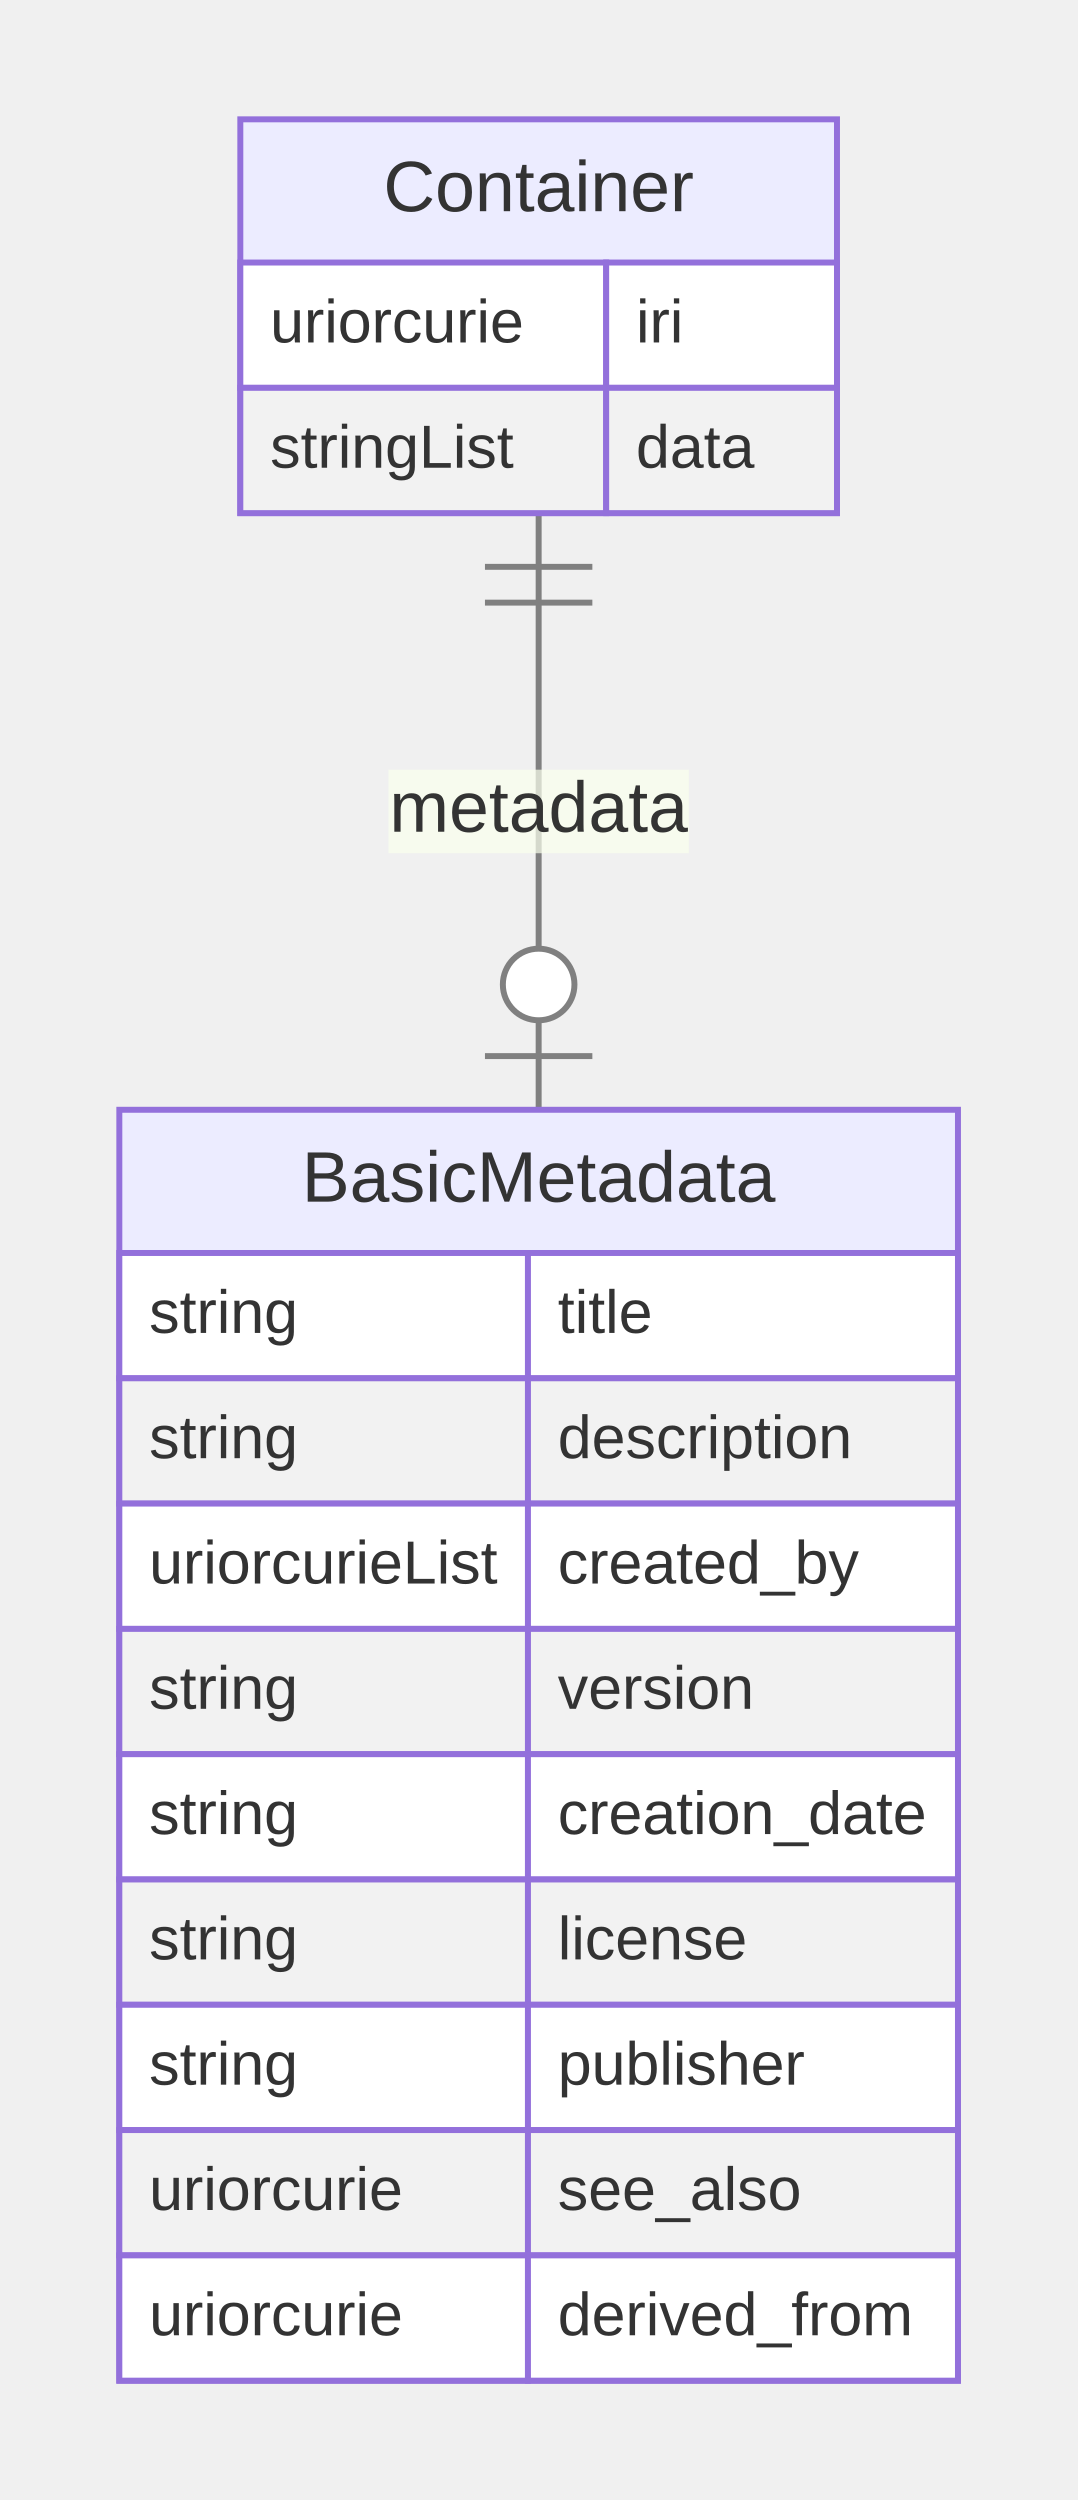
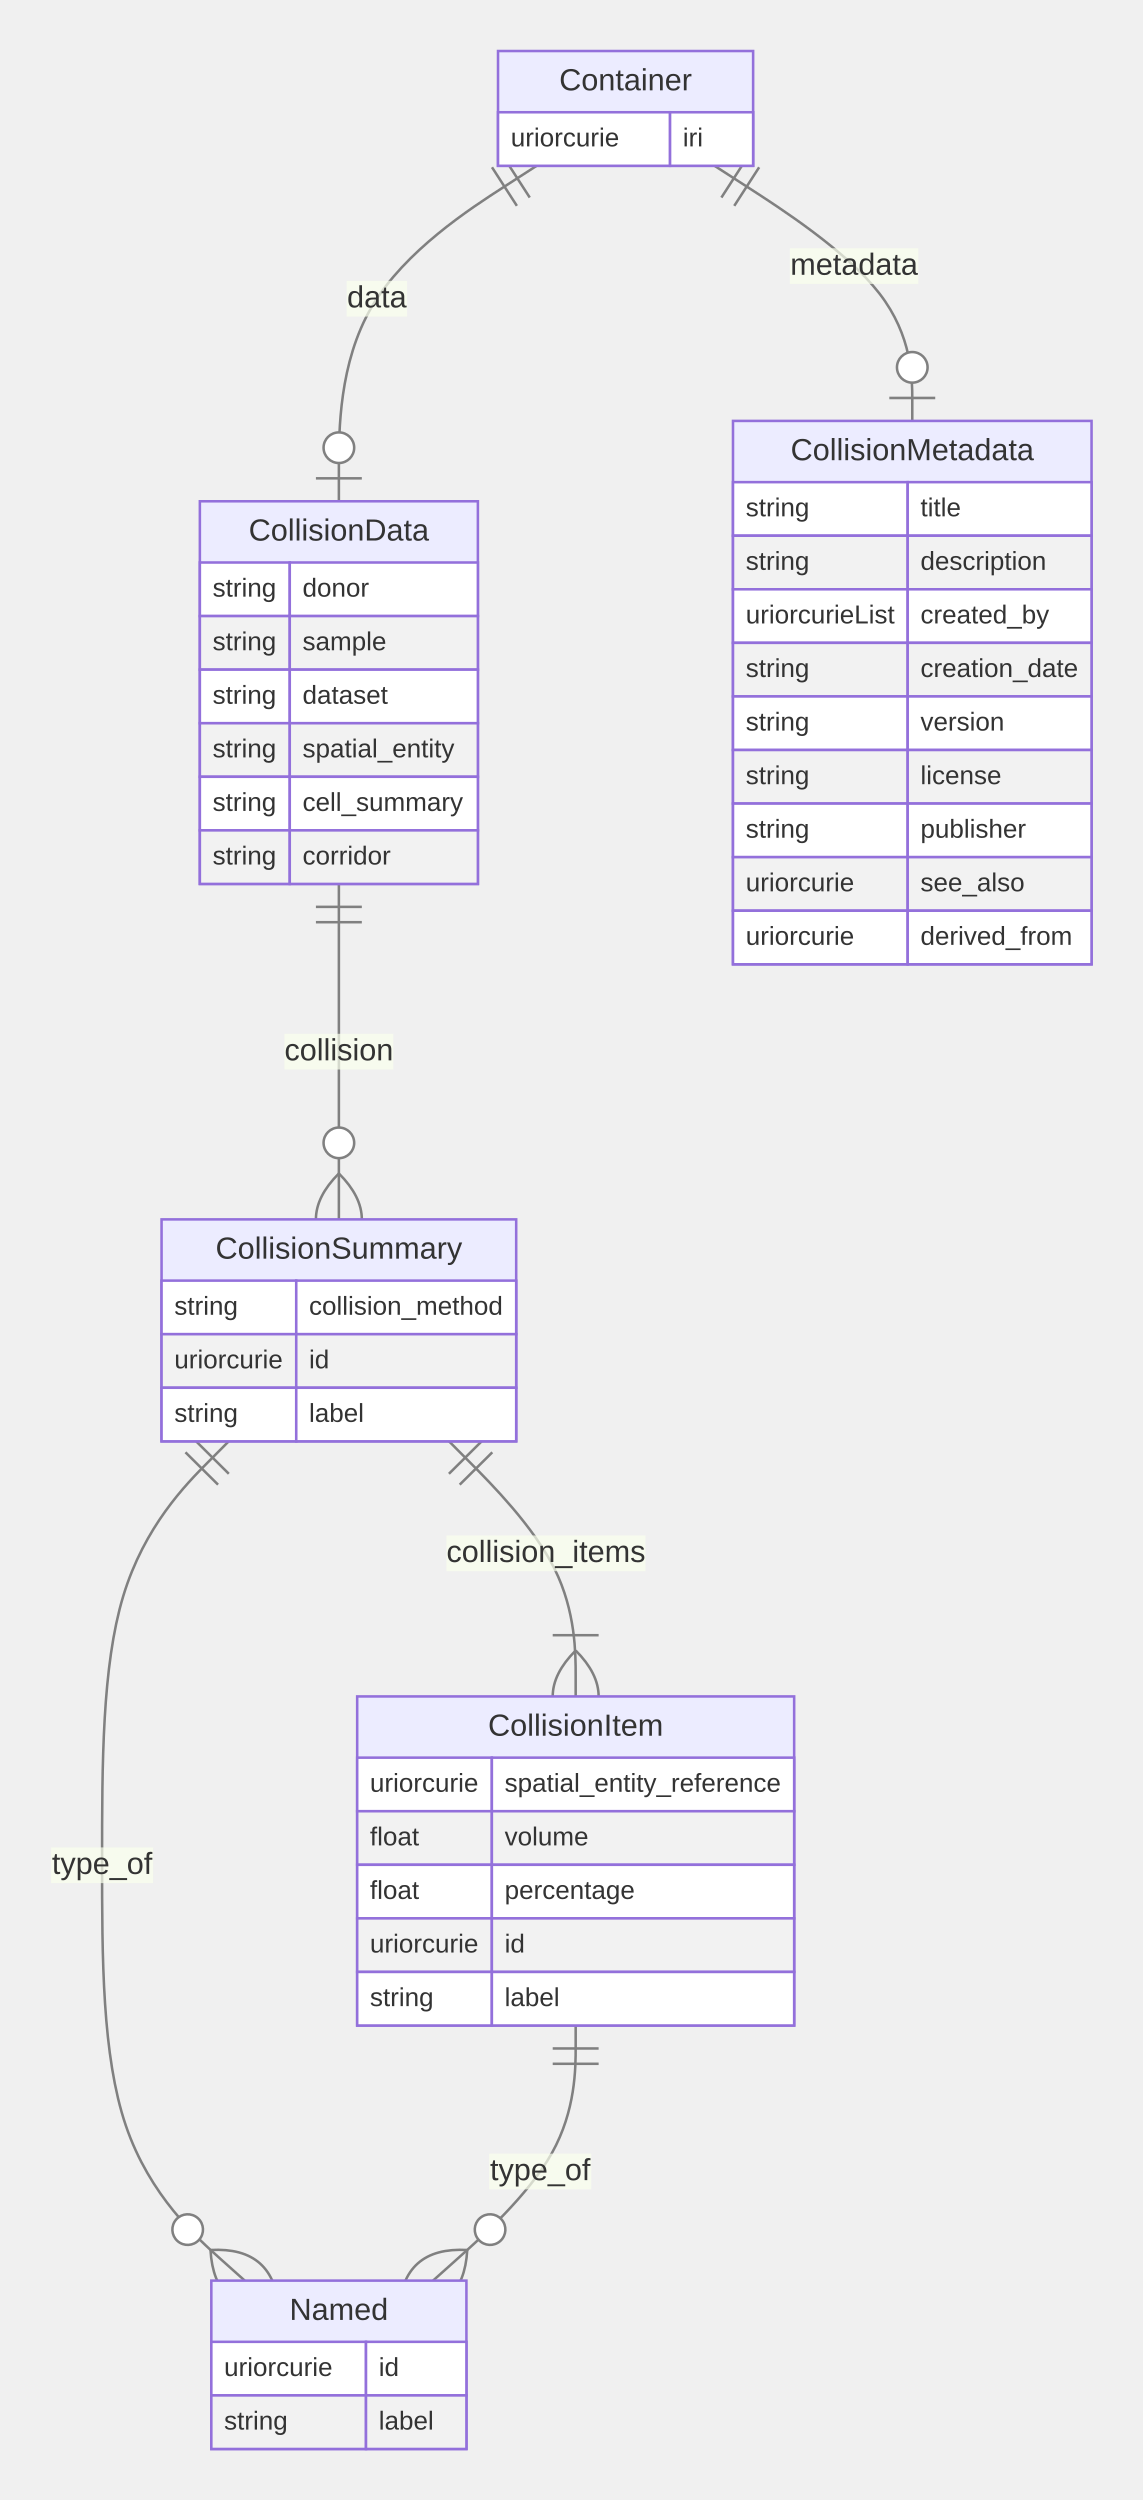
- <svg xmlns="http://www.w3.org/2000/svg" aria-roledescription="er" role="graphics-document document" viewBox="0 0 180.555 419" style="max-width: 180.555px; background-color: white;" width="100%" id="my-svg">
+ <svg xmlns="http://www.w3.org/2000/svg" aria-roledescription="er" role="graphics-document document" viewBox="-43.332 0 447.888 980" style="max-width: 447.888px; background-color: white;" width="100%" id="my-svg">
  <style>#my-svg{font-family:"trebuchet ms",verdana,arial,sans-serif;font-size:16px;fill:#333;}#my-svg .error-icon{fill:#552222;}#my-svg .error-text{fill:#552222;stroke:#552222;}#my-svg .edge-thickness-normal{stroke-width:1px;}#my-svg .edge-thickness-thick{stroke-width:3.5px;}#my-svg .edge-pattern-solid{stroke-dasharray:0;}#my-svg .edge-thickness-invisible{stroke-width:0;fill:none;}#my-svg .edge-pattern-dashed{stroke-dasharray:3;}#my-svg .edge-pattern-dotted{stroke-dasharray:2;}#my-svg .marker{fill:#333333;stroke:#333333;}#my-svg .marker.cross{stroke:#333333;}#my-svg svg{font-family:"trebuchet ms",verdana,arial,sans-serif;font-size:16px;}#my-svg p{margin:0;}#my-svg .entityBox{fill:#ECECFF;stroke:#9370DB;}#my-svg .attributeBoxOdd{fill:#ffffff;stroke:#9370DB;}#my-svg .attributeBoxEven{fill:#f2f2f2;stroke:#9370DB;}#my-svg .relationshipLabelBox{fill:hsl(80, 100%, 96.275%);opacity:0.7;background-color:hsl(80, 100%, 96.275%);}#my-svg .relationshipLabelBox rect{opacity:0.5;}#my-svg .relationshipLine{stroke:#333333;}#my-svg .entityTitleText{text-anchor:middle;font-size:18px;fill:#333;}#my-svg #MD_PARENT_START{fill:#f5f5f5!important;stroke:#333333!important;stroke-width:1;}#my-svg #MD_PARENT_END{fill:#f5f5f5!important;stroke:#333333!important;stroke-width:1;}#my-svg :root{--mermaid-font-family:"trebuchet ms",verdana,arial,sans-serif;}</style>
  <g />
  <defs>
    <marker orient="auto" markerHeight="240" markerWidth="190" refY="7" refX="0" id="MD_PARENT_START">
      <path d="M 18,7 L9,13 L1,7 L9,1 Z" />
    </marker>
  </defs>
  <defs>
    <marker orient="auto" markerHeight="28" markerWidth="20" refY="7" refX="19" id="MD_PARENT_END">
      <path d="M 18,7 L9,13 L1,7 L9,1 Z" />
    </marker>
  </defs>
  <defs>
    <marker orient="auto" markerHeight="18" markerWidth="18" refY="9" refX="0" id="ONLY_ONE_START">
      <path d="M9,0 L9,18 M15,0 L15,18" fill="none" stroke="gray" />
    </marker>
  </defs>
  <defs>
    <marker orient="auto" markerHeight="18" markerWidth="18" refY="9" refX="18" id="ONLY_ONE_END">
      <path d="M3,0 L3,18 M9,0 L9,18" fill="none" stroke="gray" />
    </marker>
  </defs>
  <defs>
    <marker orient="auto" markerHeight="18" markerWidth="30" refY="9" refX="0" id="ZERO_OR_ONE_START">
      <circle r="6" cy="9" cx="21" fill="white" stroke="gray" />
      <path d="M9,0 L9,18" fill="none" stroke="gray" />
    </marker>
  </defs>
  <defs>
    <marker orient="auto" markerHeight="18" markerWidth="30" refY="9" refX="30" id="ZERO_OR_ONE_END">
      <circle r="6" cy="9" cx="9" fill="white" stroke="gray" />
      <path d="M21,0 L21,18" fill="none" stroke="gray" />
    </marker>
  </defs>
  <defs>
    <marker orient="auto" markerHeight="36" markerWidth="45" refY="18" refX="18" id="ONE_OR_MORE_START">
      <path d="M0,18 Q 18,0 36,18 Q 18,36 0,18 M42,9 L42,27" fill="none" stroke="gray" />
    </marker>
  </defs>
  <defs>
    <marker orient="auto" markerHeight="36" markerWidth="45" refY="18" refX="27" id="ONE_OR_MORE_END">
      <path d="M3,9 L3,27 M9,18 Q27,0 45,18 Q27,36 9,18" fill="none" stroke="gray" />
    </marker>
  </defs>
  <defs>
    <marker orient="auto" markerHeight="36" markerWidth="57" refY="18" refX="18" id="ZERO_OR_MORE_START">
      <circle r="6" cy="18" cx="48" fill="white" stroke="gray" />
      <path d="M0,18 Q18,0 36,18 Q18,36 0,18" fill="none" stroke="gray" />
    </marker>
  </defs>
  <defs>
    <marker orient="auto" markerHeight="36" markerWidth="57" refY="18" refX="39" id="ZERO_OR_MORE_END">
      <circle r="6" cy="18" cx="9" fill="white" stroke="gray" />
      <path d="M21,18 Q39,0 57,18 Q39,36 21,18" fill="none" stroke="gray" />
    </marker>
  </defs>
-   <path style="stroke: gray; fill: none;" marker-start="url(#ONLY_ONE_START)" marker-end="url(#ZERO_OR_ONE_END)" d="M90.278,86L90.278,94.333C90.278,102.667,90.278,119.333,90.278,136C90.278,152.667,90.278,169.333,90.278,177.667L90.278,186" class="er relationshipLine" />
-   <g transform="translate(40.27756,20 )" id="entity-Container-bc34fb32-8a75-5b81-936b-92374bf40296">
+   <path style="stroke: gray; fill: none;" marker-start="url(#ONLY_ONE_START)" marker-end="url(#ZERO_OR_ONE_END)" d="M236.771,65L249.689,73.333C262.607,81.667,288.443,98.333,301.361,115C314.278,131.667,314.278,148.333,314.278,156.667L314.278,165" class="er relationshipLine" />
+   <path style="stroke: gray; fill: none;" marker-start="url(#ONLY_ONE_START)" marker-end="url(#ZERO_OR_ONE_END)" d="M167.014,65L154.096,73.333C141.178,81.667,115.343,98.333,102.425,120.25C89.507,142.167,89.507,169.333,89.507,182.917L89.507,196.5" class="er relationshipLine" />
+   <path style="stroke: gray; fill: none;" marker-start="url(#ONLY_ONE_START)" marker-end="url(#ZERO_OR_MORE_END)" d="M89.507,346.5L89.507,360.083C89.507,373.667,89.507,400.833,89.507,422.75C89.507,444.667,89.507,461.333,89.507,469.667L89.507,478" class="er relationshipLine" />
+   <path style="stroke: gray; fill: none;" marker-start="url(#ONLY_ONE_START)" marker-end="url(#ONE_OR_MORE_END)" d="M132.692,565L140.966,573.333C149.239,581.667,165.785,598.333,174.058,615C182.331,631.667,182.331,648.333,182.331,656.667L182.331,665" class="er relationshipLine" />
+   <path style="stroke: gray; fill: none;" marker-start="url(#ONLY_ONE_START)" marker-end="url(#ZERO_OR_MORE_END)" d="M46.321,565L38.048,573.333C29.775,581.667,13.229,598.333,4.956,625.75C-3.318,653.167,-3.318,691.333,-3.318,729.5C-3.318,767.667,-3.318,805.833,6.002,833.25C15.322,860.667,33.961,877.333,43.281,885.667L52.601,894" class="er relationshipLine" />
+   <path style="stroke: gray; fill: none;" marker-start="url(#ONLY_ONE_START)" marker-end="url(#ZERO_OR_MORE_END)" d="M182.331,794L182.331,802.333C182.331,810.667,182.331,827.333,173.011,844C163.692,860.667,145.052,877.333,135.733,885.667L126.413,894" class="er relationshipLine" />
+   <g transform="translate(151.8926,20 )" id="entity-Container-bc34fb32-8a75-5b81-936b-92374bf40296">
+     <rect height="45" width="100" y="0" x="0" class="er entityBox" />
+     <text style="dominant-baseline: middle; text-anchor: middle; font-size: 12px;" transform="translate(50,12)" y="0" x="0" id="text-entity-Container-bc34fb32-8a75-5b81-936b-92374bf40296" class="er entityLabel">Container</text>
+     <rect height="21" width="67.437" y="24" x="0" class="er attributeBoxOdd" />
+     <text style="dominant-baseline: middle; font-size: 10.2px;" transform="translate(5,34.5)" y="0" x="0" id="text-entity-Container-bc34fb32-8a75-5b81-936b-92374bf40296-attr-1-type" class="er entityLabel">uriorcurie</text>
+     <rect height="21" width="32.563" y="24" x="67.437" class="er attributeBoxOdd" />
+     <text style="dominant-baseline: middle; font-size: 10.2px;" transform="translate(72.43675,34.5)" y="0" x="0" id="text-entity-Container-bc34fb32-8a75-5b81-936b-92374bf40296-attr-1-name" class="er entityLabel">iri</text>
+   </g>
+   <g transform="translate(35.01263,196.5 )" id="entity-CollisionData-e070b5c2-3fc7-5ea4-9d87-8dc5bef8fa08">
+     <rect height="150" width="108.988" y="0" x="0" class="er entityBox" />
+     <text style="dominant-baseline: middle; text-anchor: middle; font-size: 12px;" transform="translate(54.49413,12)" y="0" x="0" id="text-entity-CollisionData-e070b5c2-3fc7-5ea4-9d87-8dc5bef8fa08" class="er entityLabel">CollisionData</text>
+     <rect height="21" width="35.246" y="24" x="0" class="er attributeBoxOdd" />
+     <text style="dominant-baseline: middle; font-size: 10.2px;" transform="translate(5,34.5)" y="0" x="0" id="text-entity-CollisionData-e070b5c2-3fc7-5ea4-9d87-8dc5bef8fa08-attr-1-type" class="er entityLabel">string</text>
+     <rect height="21" width="73.742" y="24" x="35.246" class="er attributeBoxOdd" />
+     <text style="dominant-baseline: middle; font-size: 10.2px;" transform="translate(40.24582,34.5)" y="0" x="0" id="text-entity-CollisionData-e070b5c2-3fc7-5ea4-9d87-8dc5bef8fa08-attr-1-name" class="er entityLabel">donor</text>
+     <rect height="21" width="35.246" y="45" x="0" class="er attributeBoxEven" />
+     <text style="dominant-baseline: middle; font-size: 10.2px;" transform="translate(5,55.5)" y="0" x="0" id="text-entity-CollisionData-e070b5c2-3fc7-5ea4-9d87-8dc5bef8fa08-attr-2-type" class="er entityLabel">string</text>
+     <rect height="21" width="73.742" y="45" x="35.246" class="er attributeBoxEven" />
+     <text style="dominant-baseline: middle; font-size: 10.2px;" transform="translate(40.24582,55.5)" y="0" x="0" id="text-entity-CollisionData-e070b5c2-3fc7-5ea4-9d87-8dc5bef8fa08-attr-2-name" class="er entityLabel">sample</text>
+     <rect height="21" width="35.246" y="66" x="0" class="er attributeBoxOdd" />
+     <text style="dominant-baseline: middle; font-size: 10.2px;" transform="translate(5,76.5)" y="0" x="0" id="text-entity-CollisionData-e070b5c2-3fc7-5ea4-9d87-8dc5bef8fa08-attr-3-type" class="er entityLabel">string</text>
+     <rect height="21" width="73.742" y="66" x="35.246" class="er attributeBoxOdd" />
+     <text style="dominant-baseline: middle; font-size: 10.2px;" transform="translate(40.24582,76.5)" y="0" x="0" id="text-entity-CollisionData-e070b5c2-3fc7-5ea4-9d87-8dc5bef8fa08-attr-3-name" class="er entityLabel">dataset</text>
+     <rect height="21" width="35.246" y="87" x="0" class="er attributeBoxEven" />
+     <text style="dominant-baseline: middle; font-size: 10.2px;" transform="translate(5,97.5)" y="0" x="0" id="text-entity-CollisionData-e070b5c2-3fc7-5ea4-9d87-8dc5bef8fa08-attr-4-type" class="er entityLabel">string</text>
+     <rect height="21" width="73.742" y="87" x="35.246" class="er attributeBoxEven" />
+     <text style="dominant-baseline: middle; font-size: 10.2px;" transform="translate(40.24582,97.5)" y="0" x="0" id="text-entity-CollisionData-e070b5c2-3fc7-5ea4-9d87-8dc5bef8fa08-attr-4-name" class="er entityLabel">spatial_entity</text>
+     <rect height="21" width="35.246" y="108" x="0" class="er attributeBoxOdd" />
+     <text style="dominant-baseline: middle; font-size: 10.2px;" transform="translate(5,118.5)" y="0" x="0" id="text-entity-CollisionData-e070b5c2-3fc7-5ea4-9d87-8dc5bef8fa08-attr-5-type" class="er entityLabel">string</text>
+     <rect height="21" width="73.742" y="108" x="35.246" class="er attributeBoxOdd" />
+     <text style="dominant-baseline: middle; font-size: 10.2px;" transform="translate(40.24582,118.5)" y="0" x="0" id="text-entity-CollisionData-e070b5c2-3fc7-5ea4-9d87-8dc5bef8fa08-attr-5-name" class="er entityLabel">cell_summary</text>
+     <rect height="21" width="35.246" y="129" x="0" class="er attributeBoxEven" />
+     <text style="dominant-baseline: middle; font-size: 10.2px;" transform="translate(5,139.5)" y="0" x="0" id="text-entity-CollisionData-e070b5c2-3fc7-5ea4-9d87-8dc5bef8fa08-attr-6-type" class="er entityLabel">string</text>
+     <rect height="21" width="73.742" y="129" x="35.246" class="er attributeBoxEven" />
+     <text style="dominant-baseline: middle; font-size: 10.2px;" transform="translate(40.24582,139.5)" y="0" x="0" id="text-entity-CollisionData-e070b5c2-3fc7-5ea4-9d87-8dc5bef8fa08-attr-6-name" class="er entityLabel">corridor</text>
+   </g>
+   <g transform="translate(20,478 )" id="entity-CollisionSummary-007ff99f-bcd8-55d2-b030-cf6c36577bce">
+     <rect height="87" width="139.014" y="0" x="0" class="er entityBox" />
+     <text style="dominant-baseline: middle; text-anchor: middle; font-size: 12px;" transform="translate(69.50676,12)" y="0" x="0" id="text-entity-CollisionSummary-007ff99f-bcd8-55d2-b030-cf6c36577bce" class="er entityLabel">CollisionSummary</text>
+     <rect height="21" width="52.795" y="24" x="0" class="er attributeBoxOdd" />
+     <text style="dominant-baseline: middle; font-size: 10.2px;" transform="translate(5,34.5)" y="0" x="0" id="text-entity-CollisionSummary-007ff99f-bcd8-55d2-b030-cf6c36577bce-attr-1-type" class="er entityLabel">string</text>
+     <rect height="21" width="86.218" y="24" x="52.795" class="er attributeBoxOdd" />
+     <text style="dominant-baseline: middle; font-size: 10.2px;" transform="translate(57.79538,34.5)" y="0" x="0" id="text-entity-CollisionSummary-007ff99f-bcd8-55d2-b030-cf6c36577bce-attr-1-name" class="er entityLabel">collision_method</text>
+     <rect height="21" width="52.795" y="45" x="0" class="er attributeBoxEven" />
+     <text style="dominant-baseline: middle; font-size: 10.2px;" transform="translate(5,55.5)" y="0" x="0" id="text-entity-CollisionSummary-007ff99f-bcd8-55d2-b030-cf6c36577bce-attr-2-type" class="er entityLabel">uriorcurie</text>
+     <rect height="21" width="86.218" y="45" x="52.795" class="er attributeBoxEven" />
+     <text style="dominant-baseline: middle; font-size: 10.2px;" transform="translate(57.79538,55.5)" y="0" x="0" id="text-entity-CollisionSummary-007ff99f-bcd8-55d2-b030-cf6c36577bce-attr-2-name" class="er entityLabel">id</text>
+     <rect height="21" width="52.795" y="66" x="0" class="er attributeBoxOdd" />
+     <text style="dominant-baseline: middle; font-size: 10.2px;" transform="translate(5,76.5)" y="0" x="0" id="text-entity-CollisionSummary-007ff99f-bcd8-55d2-b030-cf6c36577bce-attr-3-type" class="er entityLabel">string</text>
+     <rect height="21" width="86.218" y="66" x="52.795" class="er attributeBoxOdd" />
+     <text style="dominant-baseline: middle; font-size: 10.2px;" transform="translate(57.79538,76.5)" y="0" x="0" id="text-entity-CollisionSummary-007ff99f-bcd8-55d2-b030-cf6c36577bce-attr-3-name" class="er entityLabel">label</text>
+   </g>
+   <g transform="translate(39.50676,894 )" id="entity-Named-527792da-945b-57c2-aece-6a504f46f916">
    <rect height="66" width="100" y="0" x="0" class="er entityBox" />
-     <text style="dominant-baseline: middle; text-anchor: middle; font-size: 12px;" transform="translate(50,12)" y="0" x="0" id="text-entity-Container-bc34fb32-8a75-5b81-936b-92374bf40296" class="er entityLabel">Container</text>
-     <rect height="21" width="61.317" y="24" x="0" class="er attributeBoxOdd" />
-     <text style="dominant-baseline: middle; font-size: 10.2px;" transform="translate(5,34.5)" y="0" x="0" id="text-entity-Container-bc34fb32-8a75-5b81-936b-92374bf40296-attr-1-type" class="er entityLabel">uriorcurie</text>
-     <rect height="21" width="38.683" y="24" x="61.317" class="er attributeBoxOdd" />
-     <text style="dominant-baseline: middle; font-size: 10.2px;" transform="translate(66.31668,34.5)" y="0" x="0" id="text-entity-Container-bc34fb32-8a75-5b81-936b-92374bf40296-attr-1-name" class="er entityLabel">iri</text>
-     <rect height="21" width="61.317" y="45" x="0" class="er attributeBoxEven" />
-     <text style="dominant-baseline: middle; font-size: 10.2px;" transform="translate(5,55.5)" y="0" x="0" id="text-entity-Container-bc34fb32-8a75-5b81-936b-92374bf40296-attr-2-type" class="er entityLabel">stringList</text>
-     <rect height="21" width="38.683" y="45" x="61.317" class="er attributeBoxEven" />
-     <text style="dominant-baseline: middle; font-size: 10.2px;" transform="translate(66.31668,55.5)" y="0" x="0" id="text-entity-Container-bc34fb32-8a75-5b81-936b-92374bf40296-attr-2-name" class="er entityLabel">data</text>
-   </g>
-   <g transform="translate(20,186 )" id="entity-BasicMetadata-26352882-228f-56df-9045-d467a5babc40">
+     <text style="dominant-baseline: middle; text-anchor: middle; font-size: 12px;" transform="translate(50,12)" y="0" x="0" id="text-entity-Named-527792da-945b-57c2-aece-6a504f46f916" class="er entityLabel">Named</text>
+     <rect height="21" width="60.632" y="24" x="0" class="er attributeBoxOdd" />
+     <text style="dominant-baseline: middle; font-size: 10.2px;" transform="translate(5,34.5)" y="0" x="0" id="text-entity-Named-527792da-945b-57c2-aece-6a504f46f916-attr-1-type" class="er entityLabel">uriorcurie</text>
+     <rect height="21" width="39.368" y="24" x="60.632" class="er attributeBoxOdd" />
+     <text style="dominant-baseline: middle; font-size: 10.2px;" transform="translate(65.63206,34.5)" y="0" x="0" id="text-entity-Named-527792da-945b-57c2-aece-6a504f46f916-attr-1-name" class="er entityLabel">id</text>
+     <rect height="21" width="60.632" y="45" x="0" class="er attributeBoxEven" />
+     <text style="dominant-baseline: middle; font-size: 10.2px;" transform="translate(5,55.5)" y="0" x="0" id="text-entity-Named-527792da-945b-57c2-aece-6a504f46f916-attr-2-type" class="er entityLabel">string</text>
+     <rect height="21" width="39.368" y="45" x="60.632" class="er attributeBoxEven" />
+     <text style="dominant-baseline: middle; font-size: 10.2px;" transform="translate(65.63206,55.5)" y="0" x="0" id="text-entity-Named-527792da-945b-57c2-aece-6a504f46f916-attr-2-name" class="er entityLabel">label</text>
+   </g>
+   <g transform="translate(96.68247,665 )" id="entity-CollisionItem-f4ad6f77-f333-5bb1-be13-50ddcb433810">
+     <rect height="129" width="171.297" y="0" x="0" class="er entityBox" />
+     <text style="dominant-baseline: middle; text-anchor: middle; font-size: 12px;" transform="translate(85.64857,12)" y="0" x="0" id="text-entity-CollisionItem-f4ad6f77-f333-5bb1-be13-50ddcb433810" class="er entityLabel">CollisionItem</text>
+     <rect height="21" width="52.795" y="24" x="0" class="er attributeBoxOdd" />
+     <text style="dominant-baseline: middle; font-size: 10.2px;" transform="translate(5,34.5)" y="0" x="0" id="text-entity-CollisionItem-f4ad6f77-f333-5bb1-be13-50ddcb433810-attr-1-type" class="er entityLabel">uriorcurie</text>
+     <rect height="21" width="118.502" y="24" x="52.795" class="er attributeBoxOdd" />
+     <text style="dominant-baseline: middle; font-size: 10.2px;" transform="translate(57.79538,34.5)" y="0" x="0" id="text-entity-CollisionItem-f4ad6f77-f333-5bb1-be13-50ddcb433810-attr-1-name" class="er entityLabel">spatial_entity_reference</text>
+     <rect height="21" width="52.795" y="45" x="0" class="er attributeBoxEven" />
+     <text style="dominant-baseline: middle; font-size: 10.2px;" transform="translate(5,55.5)" y="0" x="0" id="text-entity-CollisionItem-f4ad6f77-f333-5bb1-be13-50ddcb433810-attr-2-type" class="er entityLabel">float</text>
+     <rect height="21" width="118.502" y="45" x="52.795" class="er attributeBoxEven" />
+     <text style="dominant-baseline: middle; font-size: 10.2px;" transform="translate(57.79538,55.5)" y="0" x="0" id="text-entity-CollisionItem-f4ad6f77-f333-5bb1-be13-50ddcb433810-attr-2-name" class="er entityLabel">volume</text>
+     <rect height="21" width="52.795" y="66" x="0" class="er attributeBoxOdd" />
+     <text style="dominant-baseline: middle; font-size: 10.2px;" transform="translate(5,76.5)" y="0" x="0" id="text-entity-CollisionItem-f4ad6f77-f333-5bb1-be13-50ddcb433810-attr-3-type" class="er entityLabel">float</text>
+     <rect height="21" width="118.502" y="66" x="52.795" class="er attributeBoxOdd" />
+     <text style="dominant-baseline: middle; font-size: 10.2px;" transform="translate(57.79538,76.5)" y="0" x="0" id="text-entity-CollisionItem-f4ad6f77-f333-5bb1-be13-50ddcb433810-attr-3-name" class="er entityLabel">percentage</text>
+     <rect height="21" width="52.795" y="87" x="0" class="er attributeBoxEven" />
+     <text style="dominant-baseline: middle; font-size: 10.2px;" transform="translate(5,97.5)" y="0" x="0" id="text-entity-CollisionItem-f4ad6f77-f333-5bb1-be13-50ddcb433810-attr-4-type" class="er entityLabel">uriorcurie</text>
+     <rect height="21" width="118.502" y="87" x="52.795" class="er attributeBoxEven" />
+     <text style="dominant-baseline: middle; font-size: 10.2px;" transform="translate(57.79538,97.5)" y="0" x="0" id="text-entity-CollisionItem-f4ad6f77-f333-5bb1-be13-50ddcb433810-attr-4-name" class="er entityLabel">id</text>
+     <rect height="21" width="52.795" y="108" x="0" class="er attributeBoxOdd" />
+     <text style="dominant-baseline: middle; font-size: 10.2px;" transform="translate(5,118.5)" y="0" x="0" id="text-entity-CollisionItem-f4ad6f77-f333-5bb1-be13-50ddcb433810-attr-5-type" class="er entityLabel">string</text>
+     <rect height="21" width="118.502" y="108" x="52.795" class="er attributeBoxOdd" />
+     <text style="dominant-baseline: middle; font-size: 10.2px;" transform="translate(57.79538,118.5)" y="0" x="0" id="text-entity-CollisionItem-f4ad6f77-f333-5bb1-be13-50ddcb433810-attr-5-name" class="er entityLabel">label</text>
+   </g>
+   <g transform="translate(244.0009,165 )" id="entity-CollisionMetadata-d90580f9-2b30-53f3-a639-3e29e8b1cfe1">
    <rect height="213" width="140.555" y="0" x="0" class="er entityBox" />
-     <text style="dominant-baseline: middle; text-anchor: middle; font-size: 12px;" transform="translate(70.27756,12)" y="0" x="0" id="text-entity-BasicMetadata-26352882-228f-56df-9045-d467a5babc40" class="er entityLabel">BasicMetadata</text>
+     <text style="dominant-baseline: middle; text-anchor: middle; font-size: 12px;" transform="translate(70.27756,12)" y="0" x="0" id="text-entity-CollisionMetadata-d90580f9-2b30-53f3-a639-3e29e8b1cfe1" class="er entityLabel">CollisionMetadata</text>
    <rect height="21" width="68.484" y="24" x="0" class="er attributeBoxOdd" />
-     <text style="dominant-baseline: middle; font-size: 10.2px;" transform="translate(5,34.5)" y="0" x="0" id="text-entity-BasicMetadata-26352882-228f-56df-9045-d467a5babc40-attr-1-type" class="er entityLabel">string</text>
+     <text style="dominant-baseline: middle; font-size: 10.2px;" transform="translate(5,34.5)" y="0" x="0" id="text-entity-CollisionMetadata-d90580f9-2b30-53f3-a639-3e29e8b1cfe1-attr-1-type" class="er entityLabel">string</text>
    <rect height="21" width="72.071" y="24" x="68.484" class="er attributeBoxOdd" />
-     <text style="dominant-baseline: middle; font-size: 10.2px;" transform="translate(73.48407,34.5)" y="0" x="0" id="text-entity-BasicMetadata-26352882-228f-56df-9045-d467a5babc40-attr-1-name" class="er entityLabel">title</text>
+     <text style="dominant-baseline: middle; font-size: 10.2px;" transform="translate(73.48407,34.5)" y="0" x="0" id="text-entity-CollisionMetadata-d90580f9-2b30-53f3-a639-3e29e8b1cfe1-attr-1-name" class="er entityLabel">title</text>
    <rect height="21" width="68.484" y="45" x="0" class="er attributeBoxEven" />
-     <text style="dominant-baseline: middle; font-size: 10.2px;" transform="translate(5,55.5)" y="0" x="0" id="text-entity-BasicMetadata-26352882-228f-56df-9045-d467a5babc40-attr-2-type" class="er entityLabel">string</text>
+     <text style="dominant-baseline: middle; font-size: 10.2px;" transform="translate(5,55.5)" y="0" x="0" id="text-entity-CollisionMetadata-d90580f9-2b30-53f3-a639-3e29e8b1cfe1-attr-2-type" class="er entityLabel">string</text>
    <rect height="21" width="72.071" y="45" x="68.484" class="er attributeBoxEven" />
-     <text style="dominant-baseline: middle; font-size: 10.2px;" transform="translate(73.48407,55.5)" y="0" x="0" id="text-entity-BasicMetadata-26352882-228f-56df-9045-d467a5babc40-attr-2-name" class="er entityLabel">description</text>
+     <text style="dominant-baseline: middle; font-size: 10.2px;" transform="translate(73.48407,55.5)" y="0" x="0" id="text-entity-CollisionMetadata-d90580f9-2b30-53f3-a639-3e29e8b1cfe1-attr-2-name" class="er entityLabel">description</text>
    <rect height="21" width="68.484" y="66" x="0" class="er attributeBoxOdd" />
-     <text style="dominant-baseline: middle; font-size: 10.2px;" transform="translate(5,76.5)" y="0" x="0" id="text-entity-BasicMetadata-26352882-228f-56df-9045-d467a5babc40-attr-3-type" class="er entityLabel">uriorcurieList</text>
+     <text style="dominant-baseline: middle; font-size: 10.2px;" transform="translate(5,76.5)" y="0" x="0" id="text-entity-CollisionMetadata-d90580f9-2b30-53f3-a639-3e29e8b1cfe1-attr-3-type" class="er entityLabel">uriorcurieList</text>
    <rect height="21" width="72.071" y="66" x="68.484" class="er attributeBoxOdd" />
-     <text style="dominant-baseline: middle; font-size: 10.2px;" transform="translate(73.48407,76.5)" y="0" x="0" id="text-entity-BasicMetadata-26352882-228f-56df-9045-d467a5babc40-attr-3-name" class="er entityLabel">created_by</text>
+     <text style="dominant-baseline: middle; font-size: 10.2px;" transform="translate(73.48407,76.5)" y="0" x="0" id="text-entity-CollisionMetadata-d90580f9-2b30-53f3-a639-3e29e8b1cfe1-attr-3-name" class="er entityLabel">created_by</text>
    <rect height="21" width="68.484" y="87" x="0" class="er attributeBoxEven" />
-     <text style="dominant-baseline: middle; font-size: 10.2px;" transform="translate(5,97.5)" y="0" x="0" id="text-entity-BasicMetadata-26352882-228f-56df-9045-d467a5babc40-attr-4-type" class="er entityLabel">string</text>
+     <text style="dominant-baseline: middle; font-size: 10.2px;" transform="translate(5,97.5)" y="0" x="0" id="text-entity-CollisionMetadata-d90580f9-2b30-53f3-a639-3e29e8b1cfe1-attr-4-type" class="er entityLabel">string</text>
    <rect height="21" width="72.071" y="87" x="68.484" class="er attributeBoxEven" />
-     <text style="dominant-baseline: middle; font-size: 10.2px;" transform="translate(73.48407,97.5)" y="0" x="0" id="text-entity-BasicMetadata-26352882-228f-56df-9045-d467a5babc40-attr-4-name" class="er entityLabel">version</text>
+     <text style="dominant-baseline: middle; font-size: 10.2px;" transform="translate(73.48407,97.5)" y="0" x="0" id="text-entity-CollisionMetadata-d90580f9-2b30-53f3-a639-3e29e8b1cfe1-attr-4-name" class="er entityLabel">creation_date</text>
    <rect height="21" width="68.484" y="108" x="0" class="er attributeBoxOdd" />
-     <text style="dominant-baseline: middle; font-size: 10.2px;" transform="translate(5,118.5)" y="0" x="0" id="text-entity-BasicMetadata-26352882-228f-56df-9045-d467a5babc40-attr-5-type" class="er entityLabel">string</text>
+     <text style="dominant-baseline: middle; font-size: 10.2px;" transform="translate(5,118.5)" y="0" x="0" id="text-entity-CollisionMetadata-d90580f9-2b30-53f3-a639-3e29e8b1cfe1-attr-5-type" class="er entityLabel">string</text>
    <rect height="21" width="72.071" y="108" x="68.484" class="er attributeBoxOdd" />
-     <text style="dominant-baseline: middle; font-size: 10.2px;" transform="translate(73.48407,118.5)" y="0" x="0" id="text-entity-BasicMetadata-26352882-228f-56df-9045-d467a5babc40-attr-5-name" class="er entityLabel">creation_date</text>
+     <text style="dominant-baseline: middle; font-size: 10.2px;" transform="translate(73.48407,118.5)" y="0" x="0" id="text-entity-CollisionMetadata-d90580f9-2b30-53f3-a639-3e29e8b1cfe1-attr-5-name" class="er entityLabel">version</text>
    <rect height="21" width="68.484" y="129" x="0" class="er attributeBoxEven" />
-     <text style="dominant-baseline: middle; font-size: 10.2px;" transform="translate(5,139.5)" y="0" x="0" id="text-entity-BasicMetadata-26352882-228f-56df-9045-d467a5babc40-attr-6-type" class="er entityLabel">string</text>
+     <text style="dominant-baseline: middle; font-size: 10.2px;" transform="translate(5,139.5)" y="0" x="0" id="text-entity-CollisionMetadata-d90580f9-2b30-53f3-a639-3e29e8b1cfe1-attr-6-type" class="er entityLabel">string</text>
    <rect height="21" width="72.071" y="129" x="68.484" class="er attributeBoxEven" />
-     <text style="dominant-baseline: middle; font-size: 10.2px;" transform="translate(73.48407,139.5)" y="0" x="0" id="text-entity-BasicMetadata-26352882-228f-56df-9045-d467a5babc40-attr-6-name" class="er entityLabel">license</text>
+     <text style="dominant-baseline: middle; font-size: 10.2px;" transform="translate(73.48407,139.5)" y="0" x="0" id="text-entity-CollisionMetadata-d90580f9-2b30-53f3-a639-3e29e8b1cfe1-attr-6-name" class="er entityLabel">license</text>
    <rect height="21" width="68.484" y="150" x="0" class="er attributeBoxOdd" />
-     <text style="dominant-baseline: middle; font-size: 10.2px;" transform="translate(5,160.5)" y="0" x="0" id="text-entity-BasicMetadata-26352882-228f-56df-9045-d467a5babc40-attr-7-type" class="er entityLabel">string</text>
+     <text style="dominant-baseline: middle; font-size: 10.2px;" transform="translate(5,160.5)" y="0" x="0" id="text-entity-CollisionMetadata-d90580f9-2b30-53f3-a639-3e29e8b1cfe1-attr-7-type" class="er entityLabel">string</text>
    <rect height="21" width="72.071" y="150" x="68.484" class="er attributeBoxOdd" />
-     <text style="dominant-baseline: middle; font-size: 10.2px;" transform="translate(73.48407,160.5)" y="0" x="0" id="text-entity-BasicMetadata-26352882-228f-56df-9045-d467a5babc40-attr-7-name" class="er entityLabel">publisher</text>
+     <text style="dominant-baseline: middle; font-size: 10.2px;" transform="translate(73.48407,160.5)" y="0" x="0" id="text-entity-CollisionMetadata-d90580f9-2b30-53f3-a639-3e29e8b1cfe1-attr-7-name" class="er entityLabel">publisher</text>
    <rect height="21" width="68.484" y="171" x="0" class="er attributeBoxEven" />
-     <text style="dominant-baseline: middle; font-size: 10.2px;" transform="translate(5,181.5)" y="0" x="0" id="text-entity-BasicMetadata-26352882-228f-56df-9045-d467a5babc40-attr-8-type" class="er entityLabel">uriorcurie</text>
+     <text style="dominant-baseline: middle; font-size: 10.2px;" transform="translate(5,181.5)" y="0" x="0" id="text-entity-CollisionMetadata-d90580f9-2b30-53f3-a639-3e29e8b1cfe1-attr-8-type" class="er entityLabel">uriorcurie</text>
    <rect height="21" width="72.071" y="171" x="68.484" class="er attributeBoxEven" />
-     <text style="dominant-baseline: middle; font-size: 10.2px;" transform="translate(73.48407,181.5)" y="0" x="0" id="text-entity-BasicMetadata-26352882-228f-56df-9045-d467a5babc40-attr-8-name" class="er entityLabel">see_also</text>
+     <text style="dominant-baseline: middle; font-size: 10.2px;" transform="translate(73.48407,181.5)" y="0" x="0" id="text-entity-CollisionMetadata-d90580f9-2b30-53f3-a639-3e29e8b1cfe1-attr-8-name" class="er entityLabel">see_also</text>
    <rect height="21" width="68.484" y="192" x="0" class="er attributeBoxOdd" />
-     <text style="dominant-baseline: middle; font-size: 10.2px;" transform="translate(5,202.5)" y="0" x="0" id="text-entity-BasicMetadata-26352882-228f-56df-9045-d467a5babc40-attr-9-type" class="er entityLabel">uriorcurie</text>
+     <text style="dominant-baseline: middle; font-size: 10.2px;" transform="translate(5,202.5)" y="0" x="0" id="text-entity-CollisionMetadata-d90580f9-2b30-53f3-a639-3e29e8b1cfe1-attr-9-type" class="er entityLabel">uriorcurie</text>
    <rect height="21" width="72.071" y="192" x="68.484" class="er attributeBoxOdd" />
-     <text style="dominant-baseline: middle; font-size: 10.2px;" transform="translate(73.48407,202.5)" y="0" x="0" id="text-entity-BasicMetadata-26352882-228f-56df-9045-d467a5babc40-attr-9-name" class="er entityLabel">derived_from</text>
-   </g>
-   <rect height="14" width="50.359" y="129" x="65.098" class="er relationshipLabelBox" />
-   <text style="text-anchor: middle; dominant-baseline: middle; font-size: 12px;" y="136" x="90.278" id="rel1" class="er relationshipLabel">metadata</text>
+     <text style="dominant-baseline: middle; font-size: 10.2px;" transform="translate(73.48407,202.5)" y="0" x="0" id="text-entity-CollisionMetadata-d90580f9-2b30-53f3-a639-3e29e8b1cfe1-attr-9-name" class="er entityLabel">derived_from</text>
+   </g>
+   <rect height="14" width="50.359" y="97.306" x="266.286" class="er relationshipLabelBox" />
+   <text style="text-anchor: middle; dominant-baseline: middle; font-size: 12px;" y="104.306" x="291.466" id="rel1" class="er relationshipLabel">metadata</text>
+   <rect height="14" width="23.682" y="110.099" x="92.551" class="er relationshipLabelBox" />
+   <text style="text-anchor: middle; dominant-baseline: middle; font-size: 12px;" y="117.099" x="104.392" id="rel2" class="er relationshipLabel">data</text>
+   <rect height="14" width="42.688" y="405.25" x="68.163" class="er relationshipLabelBox" />
+   <text style="text-anchor: middle; dominant-baseline: middle; font-size: 12px;" y="412.25" x="89.507" id="rel3" class="er relationshipLabel">collision</text>
+   <rect height="14" width="78.031" y="601.901" x="131.666" class="er relationshipLabelBox" />
+   <text style="text-anchor: middle; dominant-baseline: middle; font-size: 12px;" y="608.901" x="170.682" id="rel4" class="er relationshipLabel">collision_items</text>
+   <rect height="14" width="40.029" y="724.183" x="-23.332" class="er relationshipLabelBox" />
+   <text style="text-anchor: middle; dominant-baseline: middle; font-size: 12px;" y="731.183" x="-3.317" id="rel5" class="er relationshipLabel">type_of</text>
+   <rect height="14" width="40.029" y="844.221" x="148.414" class="er relationshipLabelBox" />
+   <text style="text-anchor: middle; dominant-baseline: middle; font-size: 12px;" y="851.221" x="168.429" id="rel6" class="er relationshipLabel">type_of</text>
</svg>
